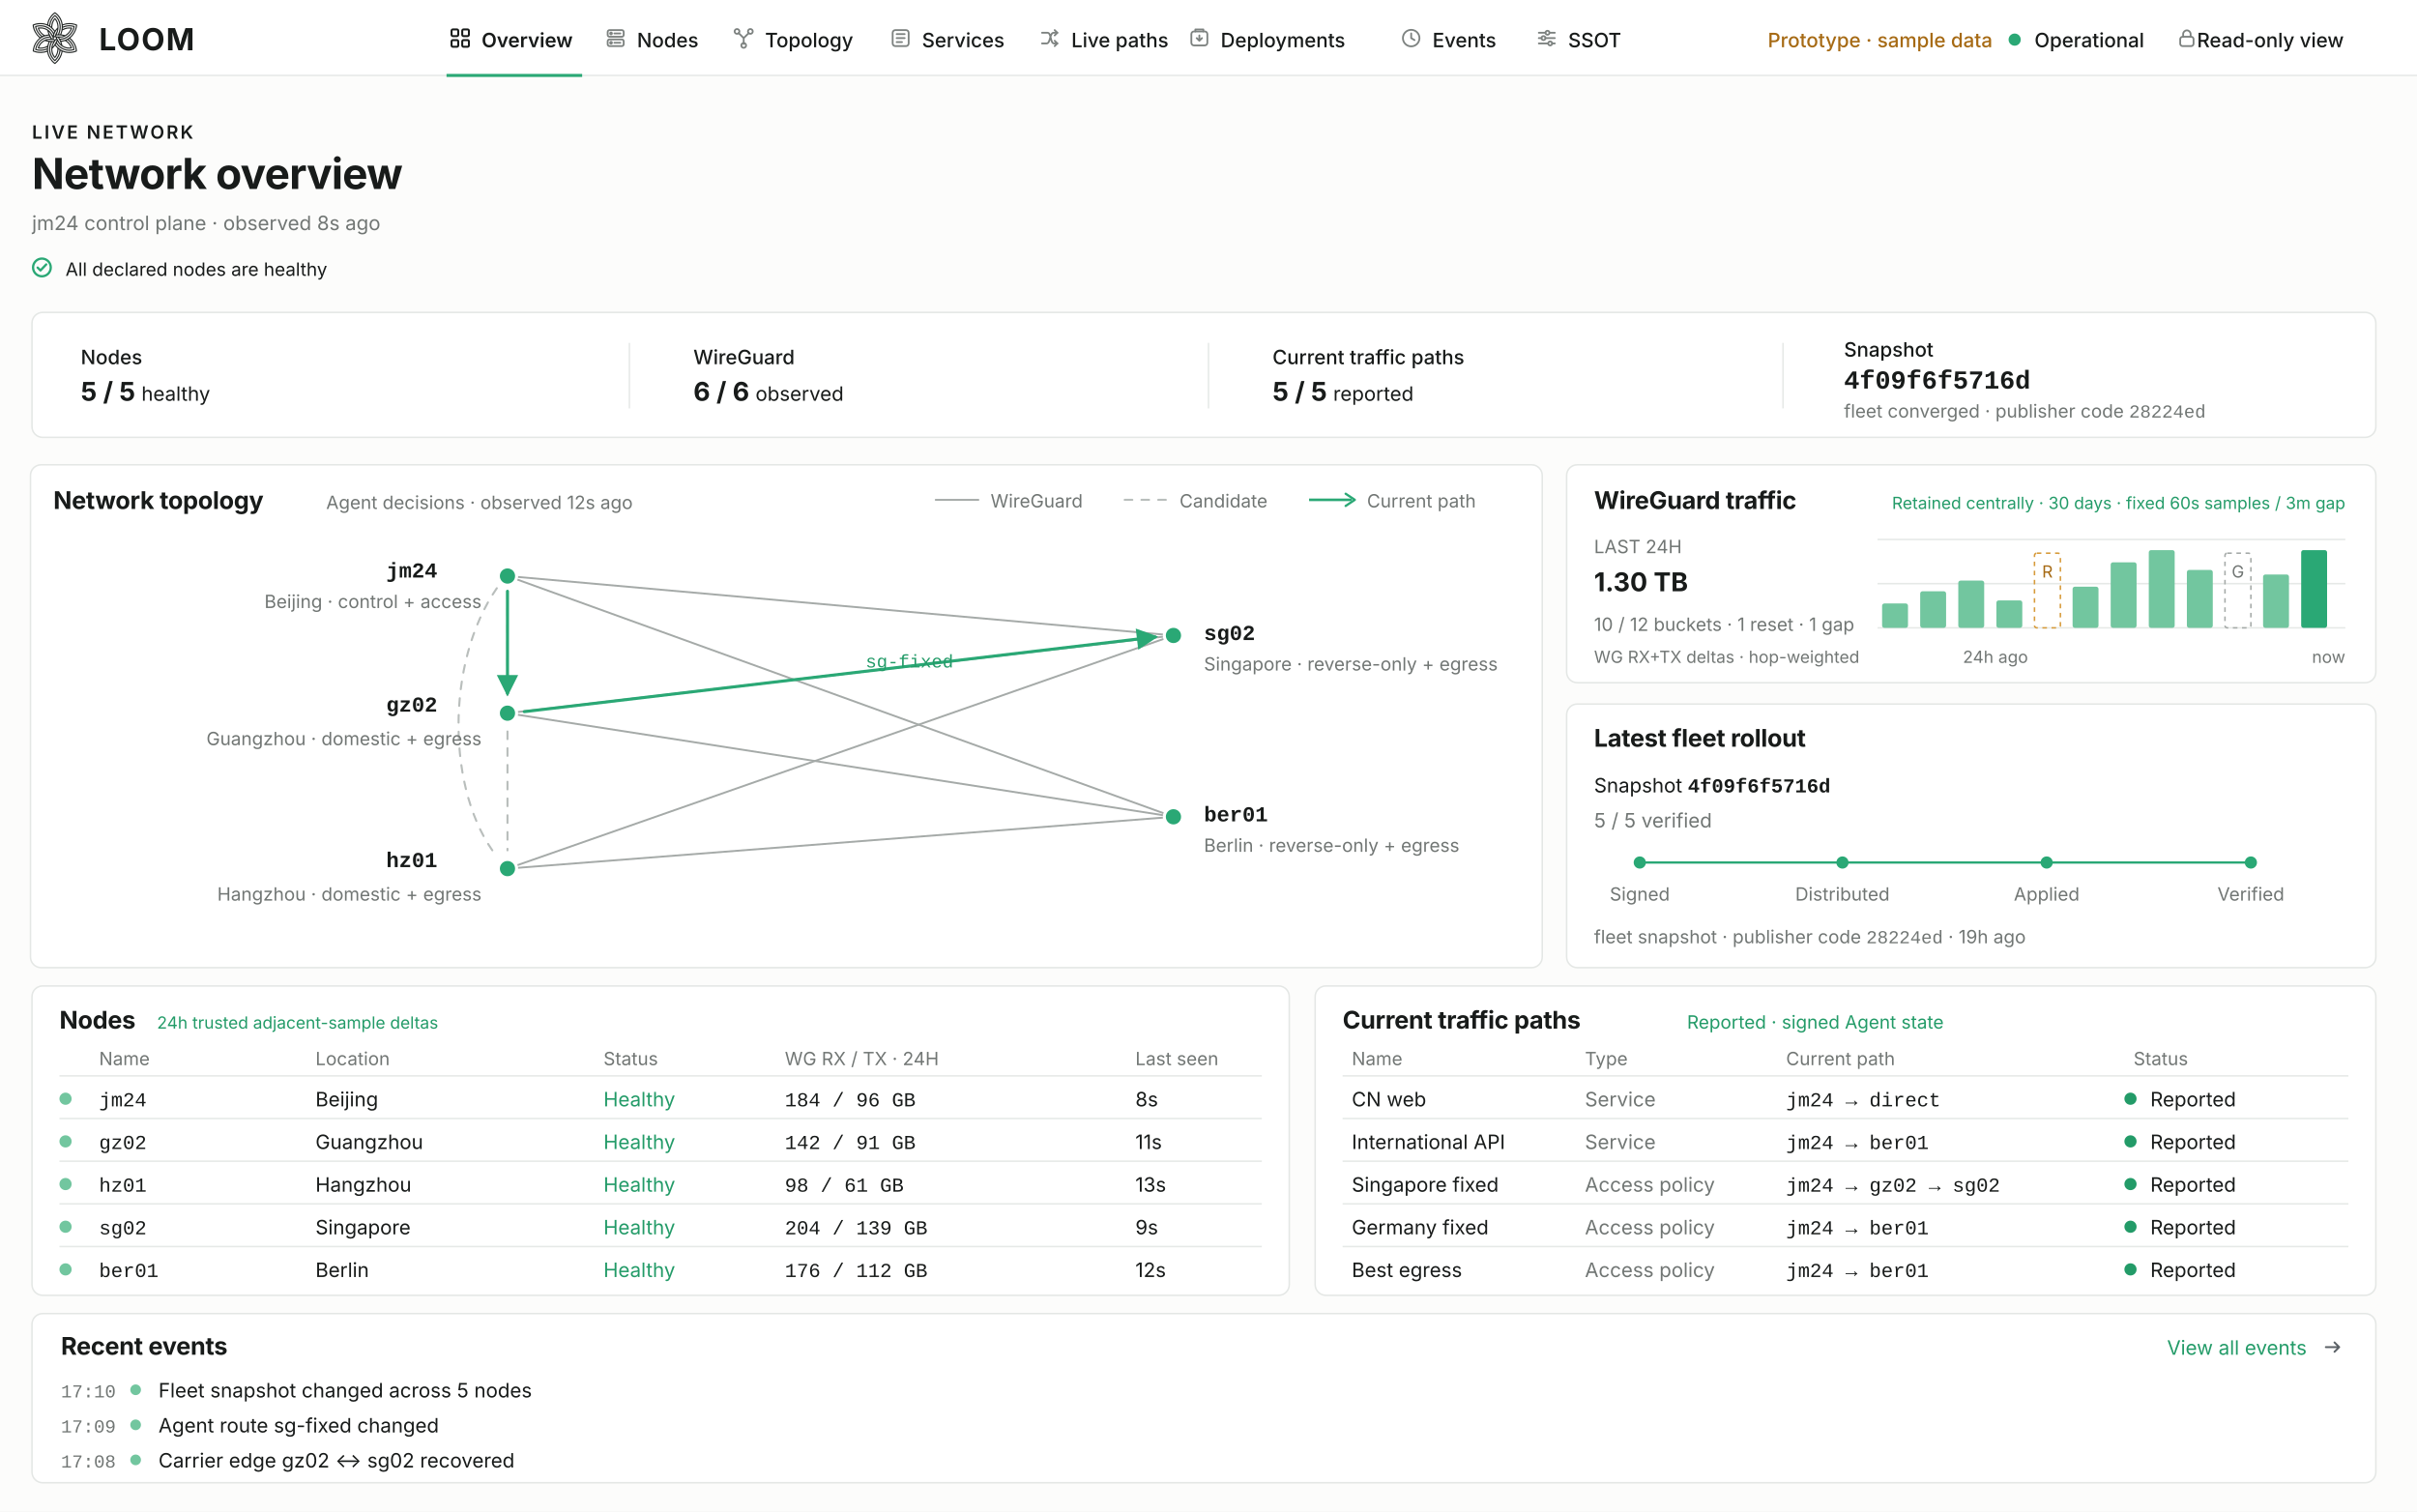
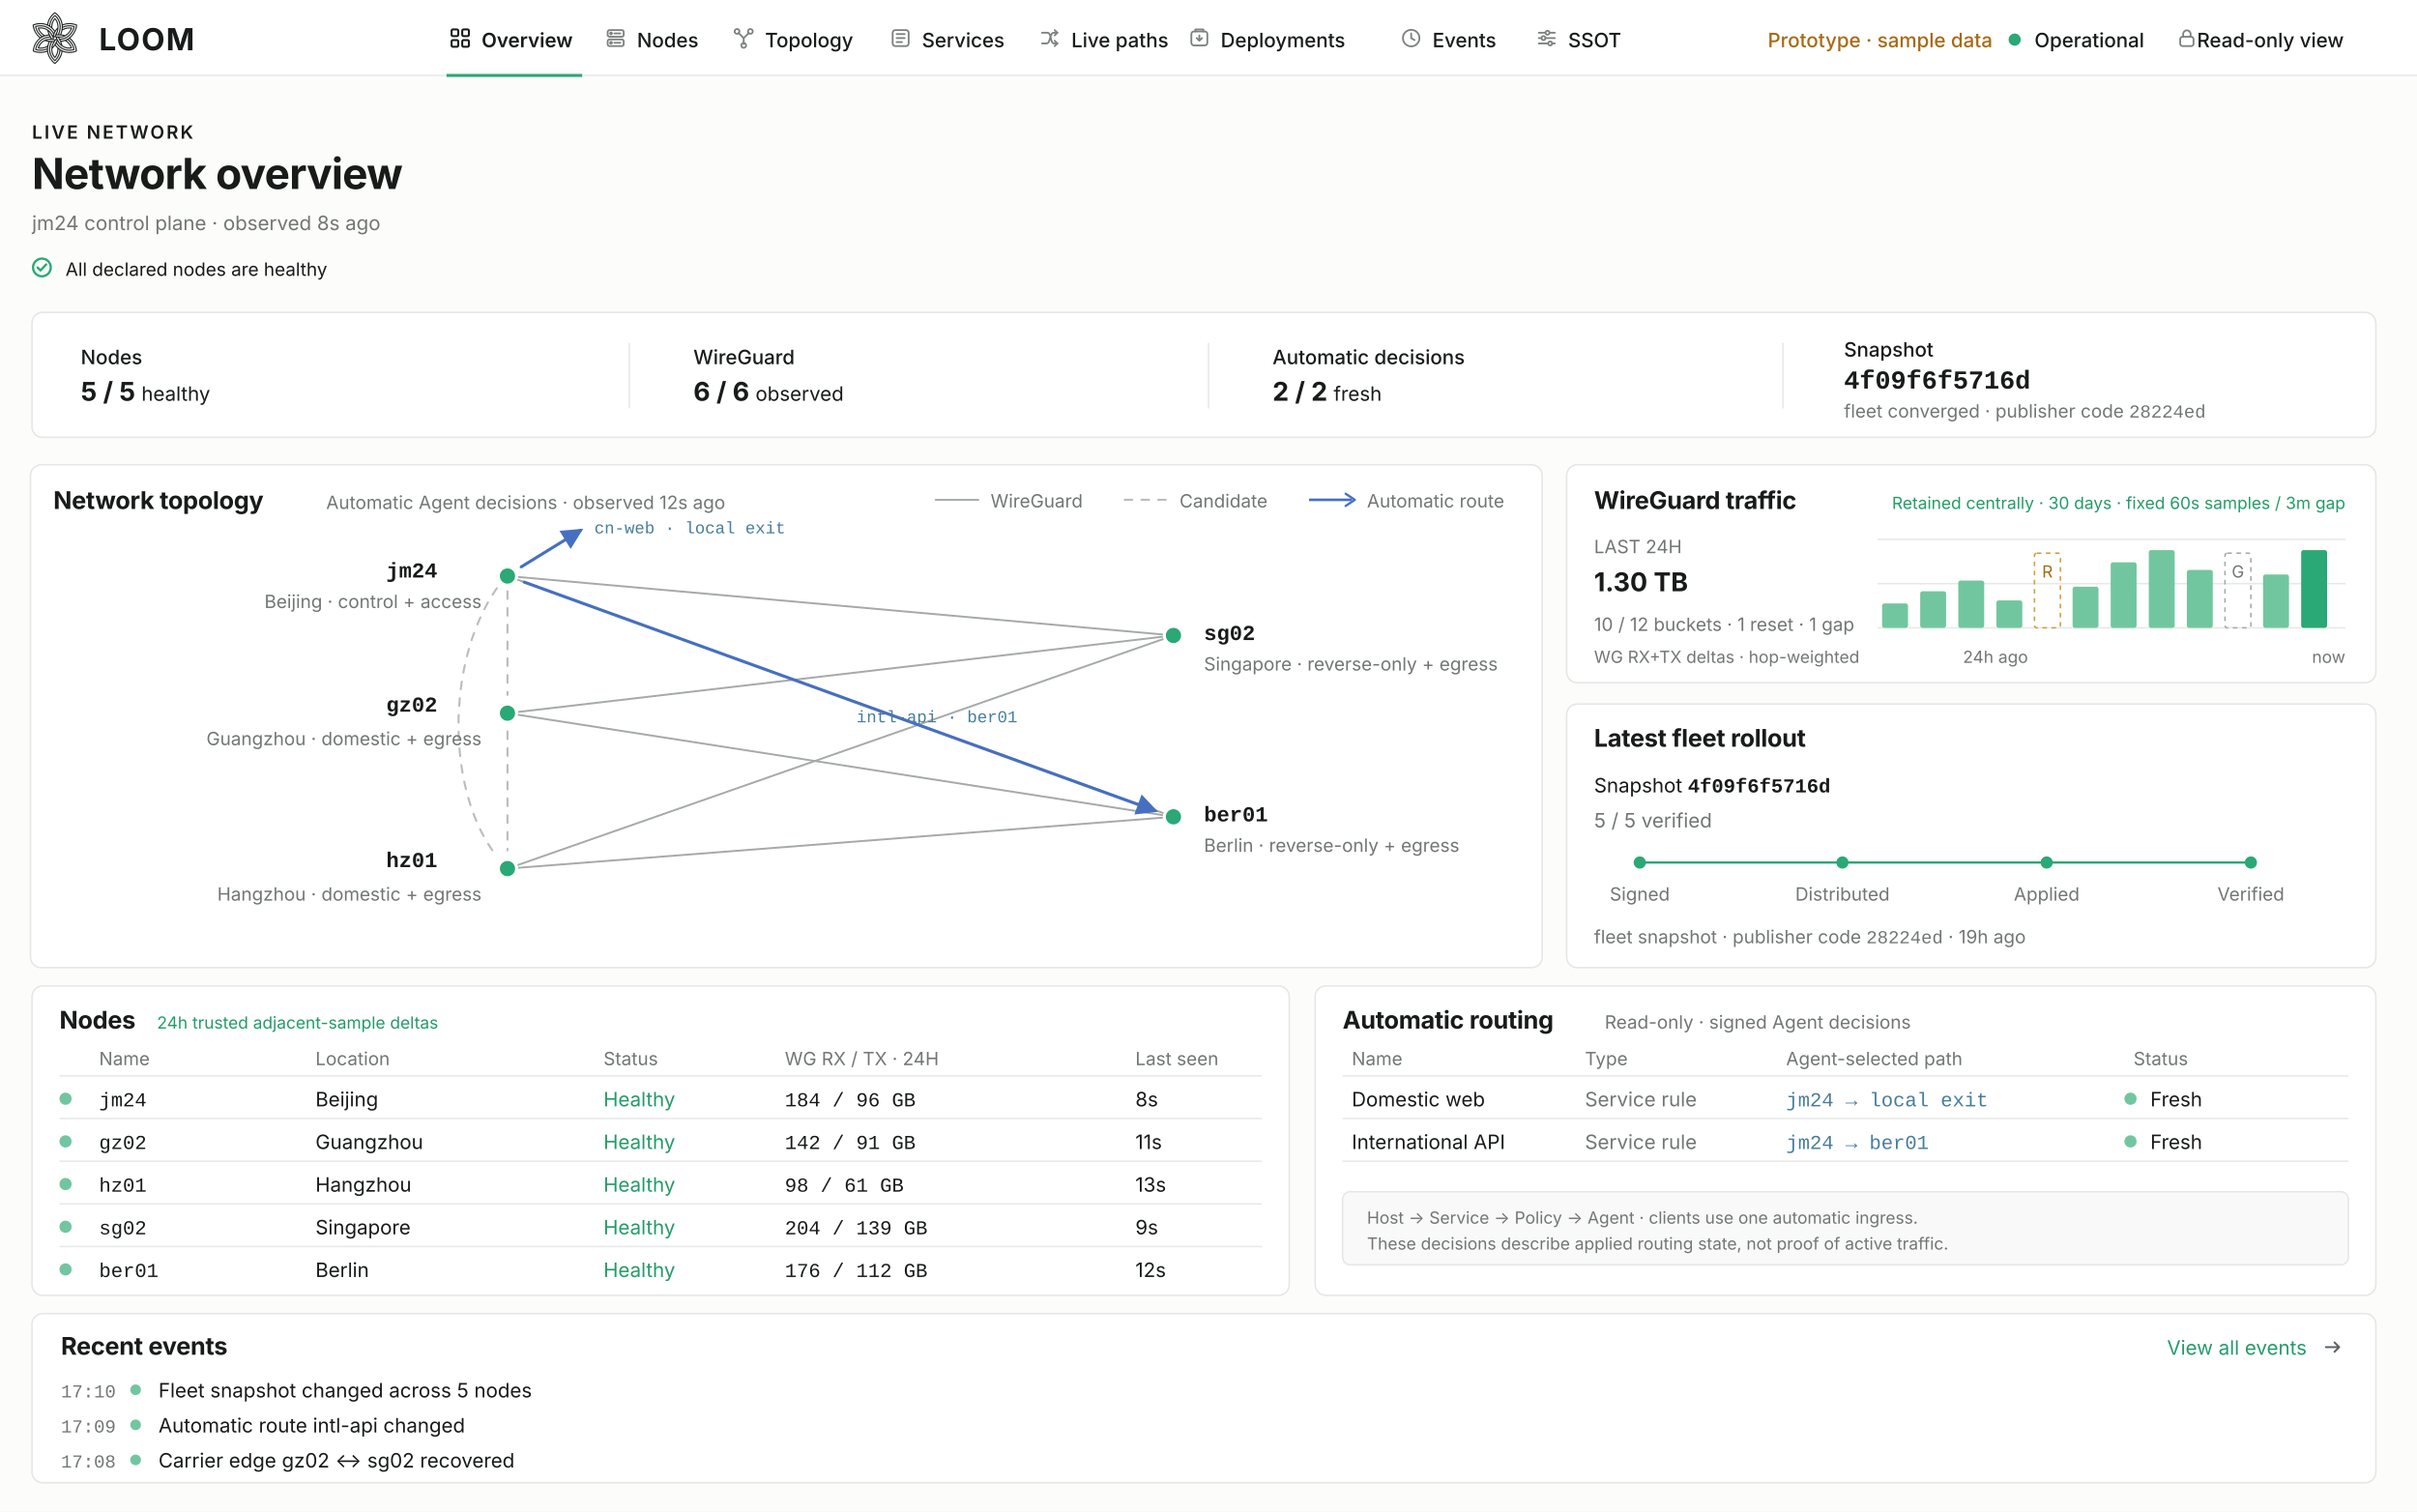
<svg xmlns="http://www.w3.org/2000/svg" width="1586" height="992" viewBox="0 0 1586 992" role="img" aria-labelledby="title description">
  <defs>
    <marker id="arrow-selected" markerWidth="7" markerHeight="7" refX="6" refY="3.5" orient="auto" markerUnits="strokeWidth">
      <path d="M0 0L7 3.5L0 7Z" fill="#2AA875" />
    </marker>
    <symbol id="icon-overview" viewBox="0 0 16 16">
      <rect x="1.5" y="1.5" width="5" height="5" rx="1" />
      <rect x="9.5" y="1.5" width="5" height="5" rx="1" />
      <rect x="1.5" y="9.5" width="5" height="5" rx="1" />
      <rect x="9.5" y="9.5" width="5" height="5" rx="1" />
    </symbol>
    <symbol id="icon-nodes" viewBox="0 0 16 16">
      <rect x="2" y="2" width="12" height="5" rx="1.4" />
      <rect x="2" y="9" width="12" height="5" rx="1.4" />
      <circle cx="4.5" cy="4.5" r=".7" />
      <circle cx="4.5" cy="11.5" r=".7" />
      <path d="M7 4.5h4.5M7 11.5h4.5" />
    </symbol>
    <symbol id="icon-topology" viewBox="0 0 16 16">
      <path d="M4.2 4.2L8 8m3.8-3.8L8 8m0 0v4.4" />
      <circle cx="3" cy="3" r="1.8" />
      <circle cx="13" cy="3" r="1.8" />
      <circle cx="8" cy="13.5" r="1.8" />
    </symbol>
    <symbol id="icon-services" viewBox="0 0 16 16">
      <rect x="2" y="2" width="12" height="12" rx="2" />
      <path d="M5 5h6M5 8h6M5 11h4" />
    </symbol>
    <symbol id="icon-traffic" viewBox="0 0 16 16">
      <path d="M2 4h4.2C9 4 8.2 12 11 12h2.5M2 12h3.5C8.4 12 7.7 4 10.7 4h2.8" />
      <path d="M11.5 2l2 2-2 2m0 4l2 2-2 2" />
    </symbol>
    <symbol id="icon-deployments" viewBox="0 0 16 16">
      <rect x="2" y="3" width="12" height="10.5" rx="2" />
      <path d="M5 3V1.5h6V3M8 6v4m-2-2 2 2 2-2" />
    </symbol>
    <symbol id="icon-events" viewBox="0 0 16 16">
      <circle cx="8" cy="8" r="6.2" />
      <path d="M8 4.5V8l2.5 1.5" />
    </symbol>
    <symbol id="icon-settings" viewBox="0 0 16 16">
      <path d="M2 4h5m3 0h4M2 8h2m3 0h7M2 12h7m3 0h2" />
      <circle cx="8.5" cy="4" r="1.5" />
      <circle cx="5.5" cy="8" r="1.5" />
      <circle cx="10.5" cy="12" r="1.5" />
    </symbol>
    <symbol id="icon-status-ok" viewBox="0 0 16 16">
      <circle cx="8" cy="8" r="6.2" />
      <path d="M5 8.1l2 2 4-4.2" />
    </symbol>
    <symbol id="icon-lock" viewBox="0 0 16 16">
      <rect x="3" y="7" width="10" height="7" rx="1.8" />
      <path d="M5.2 7V5a2.8 2.8 0 0 1 5.6 0v2" />
    </symbol>
    <symbol id="icon-refresh" viewBox="0 0 16 16">
      <path d="M13.6 5.8A6 6 0 1 0 14 9" />
      <path d="M10.8 2.7h3v3" />
    </symbol>
    <symbol id="icon-filter" viewBox="0 0 16 16">
      <path d="M2 3h12L9.5 8v4.2L6.5 14V8Z" />
    </symbol>
    <symbol id="icon-download" viewBox="0 0 16 16">
      <path d="M8 2v8m-3-3 3 3 3-3M2.5 13.5h11" />
    </symbol>
    <symbol id="icon-check" viewBox="0 0 16 16">
      <circle cx="8" cy="8" r="6" />
      <path d="M5 8l2 2 4-4" />
    </symbol>
    <symbol id="icon-save" viewBox="0 0 16 16">
      <path d="M2.5 2.5h9l2 2v9h-11Z" />
      <path d="M5 2.5v4h6v-4M5 13v-4h6v4" />
    </symbol>
    <symbol id="icon-plus" viewBox="0 0 16 16">
      <path d="M8 3v10M3 8h10" />
    </symbol>
    <symbol id="icon-search" viewBox="0 0 16 16">
      <circle cx="7" cy="7" r="4.5" />
      <path d="m10.5 10.5 3 3" />
    </symbol>
    <symbol id="icon-arrow-right" viewBox="0 0 16 16">
      <path d="M2.5 8h10M9 4.5 12.5 8 9 11.5" />
    </symbol>
    <symbol id="icon-edit" viewBox="0 0 16 16">
      <path d="M3 11.8 2.5 14l2.2-.5 8.2-8.2-1.7-1.7Z" />
      <path d="m10.3 4.5 1.7 1.7" />
    </symbol>
    <symbol id="icon-trash" viewBox="0 0 16 16">
      <path d="M3.5 4.5h9M6 4.5V2.7h4v1.8m1.5 0-.6 9h-5.8l-.6-9M6.8 7v4m2.4-4v4" />
    </symbol>
    <symbol id="icon-key" viewBox="0 0 16 16">
      <circle cx="5" cy="8" r="3" />
      <path d="M8 8h6m-2 0v2m-2-2v2" />
    </symbol>
    <symbol id="icon-copy" viewBox="0 0 16 16">
      <rect x="5" y="5" width="8" height="8" rx="1.5" />
      <path d="M3 10.5H2.5V3.5a1 1 0 0 1 1-1h7V3" />
    </symbol>
    <style>

      .ui { font-family: Inter, "Atkinson Hyperlegible Next", ui-sans-serif, system-ui, -apple-system, "Segoe UI", sans-serif; fill: #181B1A; }
      .mono { font-family: "Intel One Mono", "SFMono-Regular", Consolas, "Liberation Mono", monospace; }
      .muted { fill: #717674; }
      .faint { fill: #9BA09E; }
      .green { fill: #239B68; }
      .amber { fill: #A66A14; }
      .red { fill: #B84C4C; }
      .blue { fill: #477D9C; }
      .heading { font-size: 28px; font-weight: 700; letter-spacing: -0.45px; }
      .eyebrow { font-size: 12px; font-weight: 600; letter-spacing: 1.35px; }
      .section { font-size: 16px; font-weight: 650; letter-spacing: -0.15px; }
      .subsection { font-size: 13px; font-weight: 650; }
      .label { font-size: 13px; font-weight: 500; }
      .body { font-size: 13px; font-weight: 400; }
      .small { font-size: 12px; font-weight: 400; }
      .tiny { font-size: 11px; font-weight: 400; }
      .metric { font-size: 17px; font-weight: 650; }
      .wordmark { font-size: 20px; font-weight: 700; letter-spacing: 0.8px; }
      .nav { font-size: 13px; font-weight: 450; }
      .nav-icon { fill: none; stroke: #7D8280; stroke-width: 1.35; stroke-linecap: round; stroke-linejoin: round; }
      .nav-icon-active { fill: none; stroke: #181B1A; stroke-width: 1.5; stroke-linecap: round; stroke-linejoin: round; }
      .status-icon { fill: none; stroke: #2AA875; stroke-width: 1.6; stroke-linecap: round; stroke-linejoin: round; }
      .action-icon { fill: none; stroke: #5B6166; stroke-width: 1.45; stroke-linecap: round; stroke-linejoin: round; }
      .panel { fill: #FFFFFF; stroke: #E4E7E5; stroke-width: 1; }
      .panel-soft { fill: #F8F9F8; stroke: #E4E7E5; stroke-width: 1; }
      .rule { stroke: #E6E9E7; stroke-width: 1; }
      .rule-dark { stroke: #CBD0CD; stroke-width: 1; }
      .status-dot { fill: #2AA875; }
      .quiet-dot { fill: #72C69F; }
      .warn-dot { fill: #D79B3B; }
      .bad-dot { fill: #C65A5A; }
      .neutral-dot { fill: #A5AAA8; }
      .wg { fill: none; stroke: #A5AAA8; stroke-width: 1.25; stroke-linecap: round; }
      .candidate { fill: none; stroke: #B9BEBC; stroke-width: 1.35; stroke-dasharray: 5 6; stroke-linecap: round; }
      .selected { fill: none; stroke: #2AA875; stroke-width: 2; stroke-linecap: round; stroke-linejoin: round; marker-end: url(#arrow-selected); }
      .chip { fill: #F4F6F5; stroke: #DEE2DF; stroke-width: 1; }
      .chip-green { fill: #EEF8F3; stroke: #B9DEC9; stroke-width: 1; }
      .chip-amber { fill: #FFF8EB; stroke: #E7D3AB; stroke-width: 1; }
      .button { fill: #181B1A; }
      .button-green { fill: #239B68; }
      .button-disabled { fill: #EFF1F0; stroke: #DDE1DF; stroke-width: 1; }
      .code-bg { fill: #F7F8F7; stroke: #E4E7E5; stroke-width: 1; }
      .timeline { fill: none; stroke: #CBD0CD; stroke-width: 1.3; }
      .timeline-ok { fill: none; stroke: #2AA875; stroke-width: 1.7; }
      .stage-line { stroke: #2AA875; stroke-width: 1.5; }
      .route-dot { fill: #239B68; }
      .node-name { font-size: 14px; font-weight: 650; }

    </style>
  </defs>
  <rect width="1586" height="992" fill="#FCFCFB" />
  <rect x="0" y="0" width="1586" height="50" fill="#FFFFFF" />
  <line class="rule" x1="0" y1="49.5" x2="1586" y2="49.5" />
  <svg x="18" y="7" width="36" height="36" viewBox="127 112 1000 1000" preserveAspectRatio="xMidYMid meet" aria-label="Loom">
    <g transform="translate(0,1254) scale(1,-1)">
      <path d="M616 1108 c-67 -49 -118 -133 -129 -209 0 -6 0 -6 -14 -1 -75 27 -166 24 -239 -6 -13 -5 -14 -7 -11 -29 12 -80 53 -155 115 -211 l9 -8 -6 -5 c-61 -53 -100 -121 -114 -200 -5 -31 -5 -38 4 -42 57 -26 138 -34 203 -20 13 2 22 5 39 10 14 5 14 5 15 -2 9 -70 60 -155 121 -204 17 -15 18 -15 34 -2 47 37 87 93 107 151 7 20 16 52 16 60 0 4 1 4 12 0 72 -28 158 -27 236 3 17 6 17 7 15 27 -8 79 -49 159 -111 215 l-9 9 10 9 c61 53 105 139 114 219 2 15 1 16 -28 26 -75 25 -156 25 -227 -2 -4 -1 -8 -2 -8 -2 -1 0 -2 7 -3 15 -15 81 -60 152 -126 198 -12 9 -14 9 -25 1z M639 1084 c105 -82 142 -225 92 -356 -7 -18 -7 -17 -16 -17 -4 0 -8 1 -8 1 -1 1 1 7 4 15 32 78 30 170 -5 243 -16 35 -40 66 -68 88 -9 8 -11 8 -20 0 -47 -39 -82 -103 -93 -169 -1 -7 -2 -12 -2 -13 -1 0 -17 8 -17 9 -1 1 4 27 7 40 13 44 37 89 68 124 15 16 44 43 47 43 0 0 5 -3 11 -8z M638 1031 c77 -72 98 -200 50 -307 -3 -8 -5 -11 -7 -12 -2 -1 -17 -1 -18 0 -1 0 2 6 5 12 44 94 31 213 -31 278 -10 11 -12 10 -29 -12 -26 -36 -44 -83 -47 -128 0 -6 -1 -11 -1 -11 -1 0 -6 4 -16 11 -4 3 2 39 12 67 13 41 41 84 68 108 4 4 3 4 14 -6z M635 973 c24 -33 37 -74 40 -124 l0 -15 -10 -10 c-11 -11 -23 -25 -32 -38 -6 -8 -5 -9 -13 3 -9 13 -19 24 -30 36 l-10 10 0 13 c3 48 18 94 42 128 6 7 6 7 13 -3z M413 893 c79 -13 148 -56 193 -118 12 -17 11 -15 6 -26 -3 -6 -5 -10 -5 -10 0 0 -4 6 -9 13 -66 103 -190 147 -314 114 -20 -6 -21 -6 -14 -34 15 -60 54 -120 102 -158 9 -8 9 -7 0 -12 -9 -6 -8 -6 -18 2 -57 48 -97 120 -110 196 -2 14 -3 13 7 16 22 9 53 16 85 19 13 2 61 0 77 -2z M923 895 c30 -3 83 -16 89 -22 2 -2 -7 -43 -14 -64 -34 -100 -109 -176 -200 -203 -23 -7 -59 -13 -61 -11 -2 2 -8 16 -8 16 0 1 7 2 16 2 74 9 136 45 185 108 27 35 49 81 57 120 4 17 3 19 -13 24 -62 19 -135 15 -193 -9 -9 -4 -9 -5 -9 7 l0 10 9 3 c25 10 56 17 83 19 9 1 50 1 59 0z M400 854 c70 -9 134 -47 176 -104 7 -11 21 -34 21 -36 0 -2 -6 -24 -7 -25 0 -1 -4 5 -8 13 -38 76 -106 124 -190 134 -14 2 -49 1 -62 -1 -16 -3 -18 -5 -12 -21 14 -42 48 -88 87 -117 7 -5 13 -10 13 -10 0 -1 -17 -9 -18 -9 -5 0 -42 35 -56 52 -24 29 -46 72 -54 105 -3 11 -3 10 11 14 30 8 67 10 99 5z M926 854 c13 -1 39 -7 40 -9 2 -2 -8 -34 -17 -55 -43 -93 -125 -152 -220 -158 l-11 0 -6 9 c-3 5 -5 9 -5 9 0 1 8 1 18 1 56 0 107 23 153 69 29 29 59 79 63 104 1 10 -11 13 -53 12 -42 0 -71 -6 -107 -24 -12 -6 -11 -6 -10 5 1 4 1 9 1 10 0 3 1 3 13 8 45 19 93 26 141 19z M391 816 c30 -3 68 -16 91 -32 l6 -3 4 -15 c4 -16 10 -34 16 -47 4 -11 4 -11 -3 -11 -12 -2 -37 -6 -48 -9 -16 -4 -14 -4 -26 4 -38 25 -67 57 -86 96 -7 15 -7 16 0 17 10 1 36 1 46 0z M914 816 c3 -2 2 -5 -4 -18 -19 -39 -53 -75 -89 -97 l-8 -5 -11 3 c-15 4 -33 8 -45 9 -6 1 -11 2 -11 2 -1 0 1 7 4 14 6 17 12 36 15 48 l1 9 9 5 c27 15 55 25 85 30 10 1 51 1 54 0z M669 789 c-4 -19 -7 -27 -14 -39 -10 -18 -20 -39 -29 -64 -1 -4 -2 -5 -10 -9 -9 -5 -9 -5 -5 11 10 40 28 75 51 103 10 12 10 12 7 -2z M529 746 c14 -16 17 -20 25 -37 8 -17 22 -42 30 -54 5 -9 6 -24 1 -26 -7 -2 -13 5 -35 46 -15 28 -35 75 -35 83 0 2 7 -4 14 -12z M721 691 c25 -1 43 -3 61 -8 4 0 2 -2 -8 -5 -19 -6 -28 -7 -48 -6 -12 1 -29 1 -46 1 -36 -1 -37 -1 -33 11 2 7 1 6 24 7 12 0 23 1 26 1 2 0 13 0 24 -1z M525 681 c5 -10 5 -10 -7 -10 -120 -9 -223 -101 -248 -221 -4 -22 -4 -23 11 -28 61 -19 132 -16 192 7 5 2 9 3 10 3 0 0 0 -5 0 -10 l1 -9 -9 -4 c-62 -24 -145 -25 -216 -1 -17 5 -16 4 -14 15 15 104 74 190 160 235 34 17 63 25 108 30 8 1 7 2 12 -7z M638 655 l9 -4 0 -10 c1 -13 2 -12 -10 -19 l-9 -6 -10 6 -9 6 -1 11 0 11 9 5 c12 6 11 6 21 0z M683 651 c0 -1 6 -10 12 -21 18 -30 29 -54 39 -82 6 -19 6 -19 -4 -9 -16 16 -22 25 -30 42 -7 14 -25 48 -30 54 -2 3 -3 15 -1 16 1 2 13 1 14 0z M546 642 c3 -5 5 -9 5 -9 0 -1 -7 -1 -16 -1 -94 0 -185 -66 -216 -155 -7 -22 -6 -23 23 -27 44 -5 89 3 131 21 7 3 13 6 13 6 0 -1 -1 -5 -1 -11 l-1 -11 -11 -5 c-53 -22 -115 -26 -174 -12 -11 3 -10 3 -9 10 8 39 30 82 58 115 44 53 119 88 184 88 l9 0 5 -9z M902 622 c45 -39 79 -92 96 -151 5 -19 10 -43 10 -51 l1 -7 -14 -5 c-89 -30 -180 -22 -253 22 -40 25 -68 49 -93 83 l-7 10 4 7 c7 13 6 12 12 3 73 -104 198 -148 317 -110 12 4 13 4 8 27 -9 42 -31 88 -59 123 -8 10 -33 35 -42 41 -6 5 -6 5 2 11 9 6 8 6 18 -3z M542 610 c10 -1 27 -1 38 -1 l20 0 8 -5 c4 -2 8 -4 8 -5 0 0 -1 -2 -2 -4 l-1 -4 -43 0 c-45 1 -55 2 -81 7 -8 1 -14 3 -15 3 0 1 15 6 27 8 15 3 15 3 20 2 2 0 11 0 21 -1z M661 609 c5 -9 -53 -107 -73 -125 -3 -3 -3 0 1 14 4 17 8 26 14 37 12 18 31 52 34 60 1 2 4 5 11 10 11 7 11 7 13 4z M863 604 c48 -36 83 -90 98 -148 2 -7 3 -14 3 -14 -1 -1 -5 -3 -11 -4 -90 -23 -180 3 -247 69 -17 18 -42 51 -42 56 0 2 9 20 10 20 0 0 3 -4 5 -8 36 -66 102 -112 177 -124 12 -2 51 -2 64 0 19 4 21 5 17 17 -15 50 -55 103 -97 128 -1 1 -2 2 -2 2 0 1 17 10 19 10 0 0 3 -2 6 -4z M458 585 c12 -4 37 -9 48 -11 8 0 7 0 3 -10 -5 -13 -13 -36 -16 -49 -3 -13 -2 -12 -19 -21 -38 -19 -72 -26 -112 -25 -22 1 -23 1 -23 5 3 13 23 45 41 67 16 18 58 49 64 48 1 -1 7 -2 14 -4z M824 583 c35 -22 63 -53 81 -89 6 -12 11 -22 10 -23 -4 -3 -47 -2 -68 2 -26 5 -69 24 -82 35 0 1 -2 8 -4 17 -2 9 -6 23 -10 32 -6 19 -6 18 1 19 14 1 57 11 59 13 1 1 4 0 13 -6z M553 570 c1 -1 1 -2 -2 -7 -11 -21 -21 -55 -26 -82 -15 -86 17 -180 82 -245 20 -20 19 -20 40 0 44 45 71 101 82 165 1 6 2 11 2 11 0 1 4 -1 9 -4 l8 -4 0 -5 c-11 -74 -51 -146 -110 -198 -12 -10 -10 -10 -21 -1 -77 65 -122 167 -113 259 3 34 14 74 26 103 l4 9 9 0 c5 0 9 0 10 -1z M597 570 c0 -1 -4 -9 -8 -18 -43 -88 -35 -184 20 -258 15 -20 17 -21 27 -10 30 33 52 90 57 145 0 11 0 11 10 3 10 -7 9 -6 7 -19 -7 -62 -34 -117 -76 -161 l-7 -7 -8 8 c-51 50 -82 131 -77 200 3 35 12 70 28 103 l7 14 10 0 c5 0 10 0 10 0z M639 493 c5 -6 14 -17 22 -24 l13 -14 0 -8 c0 -44 -14 -93 -38 -130 -9 -14 -9 -14 -13 -8 -26 35 -42 84 -42 127 l0 11 12 12 c11 12 22 25 31 38 3 4 6 7 6 7 0 0 4 -5 9 -11z" fill="#252927" fill-rule="evenodd" clip-rule="evenodd" />
    </g>
  </svg>
  <text class="ui wordmark" x="65" y="33">LOOM</text>
  <g class="ui nav">
    <use href="#icon-overview" x="295" y="18" width="14" height="14" class="nav-icon-active" />
    <text x="316" y="31" font-weight="600">Overview</text>
    <use href="#icon-nodes" x="397" y="18" width="14" height="14" class="nav-icon" />
    <text x="418" y="31">Nodes</text>
    <use href="#icon-topology" x="481" y="18" width="14" height="14" class="nav-icon" />
    <text x="502" y="31">Topology</text>
    <use href="#icon-services" x="584" y="18" width="14" height="14" class="nav-icon" />
    <text x="605" y="31">Services</text>
    <use href="#icon-traffic" x="682" y="18" width="14" height="14" class="nav-icon" />
    <text x="703" y="31">Live paths</text>
    <use href="#icon-deployments" x="780" y="18" width="14" height="14" class="nav-icon" />
    <text x="801" y="31">Deployments</text>
    <use href="#icon-events" x="919" y="18" width="14" height="14" class="nav-icon" />
    <text x="940" y="31">Events</text>
    <use href="#icon-settings" x="1008" y="18" width="14" height="14" class="nav-icon" />
    <text x="1029" y="31">SSOT</text>
  </g>
  <line x1="293" y1="49.5" x2="382" y2="49.5" stroke="#2AA875" stroke-width="2" />
  <g class="ui nav">
    <text class="amber" x="1160" y="31">Prototype · sample data</text>
    <circle class="status-dot" cx="1322" cy="26" r="4" />
    <text x="1335" y="31">Operational</text>
    <use href="#icon-lock" x="1428" y="18" width="14" height="14" class="nav-icon" />
    <text x="1538" y="31" text-anchor="end">Read-only view</text>
  </g>
  <g class="ui">
    <text class="eyebrow" x="21" y="91">LIVE NETWORK</text>
    <text class="heading" x="21" y="124">Network overview</text>
    <text class="body muted" x="21" y="151">jm24 control plane · observed 8s ago</text>
    <use href="#icon-status-ok" x="20" y="168" width="15" height="15" class="status-icon" />
    <text class="small" x="43" y="181">All declared nodes are healthy</text>
  </g>
  <rect class="panel" x="21" y="205" width="1538" height="82" rx="7" />
  <g class="ui">
    <text class="label" x="53" y="239">Nodes</text>
    <text class="metric" x="53" y="263">5 / 5 <tspan class="body" font-weight="400">healthy</tspan>
    </text>
    <text class="label" x="455" y="239">WireGuard</text>
    <text class="metric" x="455" y="263">6 / 6 <tspan class="body" font-weight="400">observed</tspan>
    </text>
-     <text class="label" x="835" y="239">Current traffic paths</text>
-     <text class="metric" x="835" y="263">5 / 5 <tspan class="body" font-weight="400">reported</tspan>
+     <text class="label" x="835" y="239">Automatic decisions</text>
+     <text class="metric" x="835" y="263">2 / 2 <tspan class="body" font-weight="400">fresh</tspan>
    </text>
    <text class="label" x="1210" y="234">Snapshot</text>
    <text class="metric mono" x="1210" y="255">4f09f6f5716d</text>
    <text class="small muted" x="1210" y="274">fleet converged · publisher code <tspan class="mono">28224ed</tspan>
    </text>
  </g>
  <line class="rule" x1="413" y1="225" x2="413" y2="268" />
  <line class="rule" x1="793" y1="225" x2="793" y2="268" />
  <line class="rule" x1="1170" y1="225" x2="1170" y2="268" />
  <rect class="panel" x="20" y="305" width="992" height="330" rx="7" />
  <g class="ui">
    <text class="section" x="35" y="334">Network topology</text>
-     <text class="small muted" x="214" y="334">Agent decisions · observed 12s ago</text>
+     <text class="small muted" x="214" y="334">Automatic Agent decisions · observed 12s ago</text>
    <line class="wg" x1="614" y1="328" x2="642" y2="328" />
    <text class="small muted" x="650" y="333">WireGuard</text>
    <line class="candidate" x1="738" y1="328" x2="766" y2="328" />
    <text class="small muted" x="774" y="333">Candidate</text>
-     <line x1="859" y1="328" x2="887" y2="328" stroke="#2AA875" stroke-width="1.7" />
-     <path d="M883 324L889 328L883 332" fill="none" stroke="#2AA875" stroke-width="1.5" stroke-linecap="round" stroke-linejoin="round" />
-     <text class="small muted" x="897" y="333">Current path</text>
+     <line x1="859" y1="328" x2="887" y2="328" stroke="#466FC2" stroke-width="1.7" />
+     <path d="M883 324L889 328L883 332" fill="none" stroke="#466FC2" stroke-width="1.5" stroke-linecap="round" stroke-linejoin="round" />
+     <text class="small muted" x="897" y="333">Automatic route</text>
  </g>
  <g aria-label="Six persistent WireGuard links">
    <line class="wg" x1="333" y1="378" x2="770" y2="417" />
    <line class="wg" x1="333" y1="378" x2="770" y2="536" />
    <line class="wg" x1="333" y1="468" x2="770" y2="417" />
    <line class="wg" x1="333" y1="468" x2="770" y2="536" />
    <line class="wg" x1="333" y1="570" x2="770" y2="417" />
    <line class="wg" x1="333" y1="570" x2="770" y2="536" />
  </g>
  <g aria-label="Domestic candidate paths">
    <line class="candidate" x1="333" y1="388" x2="333" y2="456" />
    <line class="candidate" x1="333" y1="480" x2="333" y2="558" />
    <path class="candidate" d="M326 386C292 435 293 520 326 562" />
  </g>
-   <path class="selected" d="M333 388L333 455" />
-   <path class="selected" d="M344 467L758 418" />
-   <text class="ui small green mono" x="568" y="438">sg-fixed</text>
+   <defs>
+     <marker id="arrow-overview-automatic" markerWidth="7" markerHeight="7" refX="6" refY="3.5" orient="auto" markerUnits="strokeWidth">
+       <path d="M0 0L7 3.5L0 7Z" fill="#466FC2" />
+     </marker>
+   </defs>
+   <path class="selected" style="stroke:#466FC2;marker-end:url(#arrow-overview-automatic)" d="M342 372L381 348" />
+   <path class="selected" style="stroke:#466FC2;marker-end:url(#arrow-overview-automatic)" d="M344 382L758 532" />
+   <text class="ui tiny blue mono" x="390" y="350">cn-web · local exit</text>
+   <text class="ui tiny blue mono" x="562" y="474">intl-api · ber01</text>
  <g class="ui">
    <circle cx="333" cy="378" r="7" fill="#FFFFFF" />
    <circle class="status-dot" cx="333" cy="378" r="5" />
    <text class="node-name mono" x="287" y="379" text-anchor="end">jm24</text>
    <text class="small muted" x="316" y="399" text-anchor="end">Beijing · control + access</text>
    <circle cx="333" cy="468" r="7" fill="#FFFFFF" />
    <circle class="status-dot" cx="333" cy="468" r="5" />
    <text class="node-name mono" x="287" y="467" text-anchor="end">gz02</text>
    <text class="small muted" x="316" y="489" text-anchor="end">Guangzhou · domestic + egress</text>
    <circle cx="333" cy="570" r="7" fill="#FFFFFF" />
    <circle class="status-dot" cx="333" cy="570" r="5" />
    <text class="node-name mono" x="287" y="569" text-anchor="end">hz01</text>
    <text class="small muted" x="316" y="591" text-anchor="end">Hangzhou · domestic + egress</text>
    <circle cx="770" cy="417" r="7" fill="#FFFFFF" />
    <circle class="status-dot" cx="770" cy="417" r="5" />
    <text class="node-name mono" x="790" y="420">sg02</text>
    <text class="small muted" x="790" y="440">Singapore · reverse-only + egress</text>
    <circle cx="770" cy="536" r="7" fill="#FFFFFF" />
    <circle class="status-dot" cx="770" cy="536" r="5" />
    <text class="node-name mono" x="790" y="539">ber01</text>
    <text class="small muted" x="790" y="559">Berlin · reverse-only + egress</text>
  </g>
  <rect class="panel" x="1028" y="305" width="531" height="143" rx="7" />
  <g class="ui">
    <text class="section" x="1046" y="334">WireGuard traffic</text>
    <text class="tiny green" x="1539" y="334" text-anchor="end">Retained centrally · 30 days · fixed 60s samples / 3m gap</text>
    <text class="small muted" x="1046" y="363">LAST 24H</text>
    <text class="metric" x="1046" y="388">1.30 TB</text>
    <text class="small muted" x="1046" y="414">10 / 12 buckets · 1 reset · 1 gap</text>
    <text class="tiny muted" x="1046" y="435">WG RX+TX deltas · hop-weighted</text>
    <line class="rule" x1="1232" y1="354" x2="1539" y2="354" />
    <line class="rule" x1="1232" y1="383" x2="1539" y2="383" />
    <line class="rule" x1="1232" y1="412" x2="1539" y2="412" />
    <g fill="#72C69F" aria-label="Ten accepted two-hour traffic buckets and two explicit missing buckets">
      <rect x="1235" y="396" width="17" height="16" rx="1.5" />
      <rect x="1260" y="388" width="17" height="24" rx="1.5" />
      <rect x="1285" y="381" width="17" height="31" rx="1.5" />
      <rect x="1310" y="394" width="17" height="18" rx="1.5" />
      <rect x="1360" y="385" width="17" height="27" rx="1.5" />
      <rect x="1385" y="369" width="17" height="43" rx="1.5" />
      <rect x="1410" y="361" width="17" height="51" rx="1.5" />
      <rect x="1435" y="374" width="17" height="38" rx="1.5" />
      <rect x="1485" y="377" width="17" height="35" rx="1.5" />
      <rect x="1510" y="361" width="17" height="51" rx="1.5" fill="#2AA875" />
    </g>
    <rect x="1335" y="363" width="17" height="49" rx="1.5" fill="none" stroke="#D79B3B" stroke-dasharray="3 3" />
    <rect x="1460" y="363" width="17" height="49" rx="1.5" fill="none" stroke="#A5AAA8" stroke-dasharray="3 3" />
    <text class="tiny amber" x="1343.5" y="379" text-anchor="middle">R</text>
    <text class="tiny muted" x="1468.5" y="379" text-anchor="middle">G</text>
    <text class="tiny muted" x="1288" y="435">24h ago</text>
    <text class="tiny muted" x="1539" y="435" text-anchor="end">now</text>
  </g>
  <rect class="panel" x="1028" y="462" width="531" height="173" rx="7" />
  <g class="ui">
    <text class="section" x="1046" y="490">Latest fleet rollout</text>
    <text class="body" x="1046" y="520">Snapshot <tspan class="mono" font-weight="600">4f09f6f5716d</tspan>
    </text>
    <text class="body muted" x="1046" y="543">5 / 5 verified</text>
    <line class="stage-line" x1="1076" y1="566" x2="1477" y2="566" />
    <circle class="status-dot" cx="1076" cy="566" r="4" />
    <circle class="status-dot" cx="1209" cy="566" r="4" />
    <circle class="status-dot" cx="1343" cy="566" r="4" />
    <circle class="status-dot" cx="1477" cy="566" r="4" />
    <text class="small muted" x="1076" y="591" text-anchor="middle">Signed</text>
    <text class="small muted" x="1209" y="591" text-anchor="middle">Distributed</text>
    <text class="small muted" x="1343" y="591" text-anchor="middle">Applied</text>
    <text class="small muted" x="1477" y="591" text-anchor="middle">Verified</text>
    <text class="small muted" x="1046" y="619">fleet snapshot · publisher code <tspan class="mono">28224ed</tspan> · 19h ago</text>
  </g>
  <rect class="panel" x="21" y="647" width="825" height="203" rx="7" />
  <g class="ui">
    <text class="section" x="39" y="675">Nodes</text>
    <text class="tiny green" x="103" y="675">24h trusted adjacent-sample deltas</text>
    <text class="small muted" x="65" y="699">Name</text>
    <text class="small muted" x="207" y="699">Location</text>
    <text class="small muted" x="396" y="699">Status</text>
    <text class="small muted" x="515" y="699">WG RX / TX · 24H</text>
    <text class="small muted" x="745" y="699">Last seen</text>
  </g>
  <line class="rule" x1="39" y1="706" x2="828" y2="706" />
  <line class="rule" x1="39" y1="734" x2="828" y2="734" />
  <line class="rule" x1="39" y1="762" x2="828" y2="762" />
  <line class="rule" x1="39" y1="790" x2="828" y2="790" />
  <line class="rule" x1="39" y1="818" x2="828" y2="818" />
  <g class="ui body">
    <circle class="quiet-dot" cx="43" cy="721" r="4" />
    <text class="mono" x="65" y="726">jm24</text>
    <text x="207" y="726">Beijing</text>
    <text class="green" x="396" y="726">Healthy</text>
    <text class="mono" x="515" y="726">184 / 96 GB</text>
    <text x="745" y="726">8s</text>
    <circle class="quiet-dot" cx="43" cy="749" r="4" />
    <text class="mono" x="65" y="754">gz02</text>
    <text x="207" y="754">Guangzhou</text>
    <text class="green" x="396" y="754">Healthy</text>
    <text class="mono" x="515" y="754">142 / 91 GB</text>
    <text x="745" y="754">11s</text>
    <circle class="quiet-dot" cx="43" cy="777" r="4" />
    <text class="mono" x="65" y="782">hz01</text>
    <text x="207" y="782">Hangzhou</text>
    <text class="green" x="396" y="782">Healthy</text>
    <text class="mono" x="515" y="782">98 / 61 GB</text>
    <text x="745" y="782">13s</text>
    <circle class="quiet-dot" cx="43" cy="805" r="4" />
    <text class="mono" x="65" y="810">sg02</text>
    <text x="207" y="810">Singapore</text>
    <text class="green" x="396" y="810">Healthy</text>
    <text class="mono" x="515" y="810">204 / 139 GB</text>
    <text x="745" y="810">9s</text>
    <circle class="quiet-dot" cx="43" cy="833" r="4" />
    <text class="mono" x="65" y="838">ber01</text>
    <text x="207" y="838">Berlin</text>
    <text class="green" x="396" y="838">Healthy</text>
    <text class="mono" x="515" y="838">176 / 112 GB</text>
    <text x="745" y="838">12s</text>
  </g>
  <rect class="panel" x="863" y="647" width="696" height="203" rx="7" />
  <g class="ui">
-     <text class="section" x="881" y="675">Current traffic paths</text>
-     <text class="small" x="1107" y="675" font-size="11" style="fill:#239B68">Reported · signed Agent state</text>
+     <text class="section" x="881" y="675">Automatic routing</text>
+     <text class="small muted" x="1053" y="675" font-size="11">Read-only · signed Agent decisions</text>
    <text class="small muted" x="887" y="699">Name</text>
    <text class="small muted" x="1040" y="699">Type</text>
-     <text class="small muted" x="1172" y="699">Current path</text>
+     <text class="small muted" x="1172" y="699">Agent-selected path</text>
    <text class="small muted" x="1400" y="699">Status</text>
  </g>
  <line class="rule" x1="881" y1="706" x2="1541" y2="706" />
  <line class="rule" x1="881" y1="734" x2="1541" y2="734" />
  <line class="rule" x1="881" y1="762" x2="1541" y2="762" />
-   <line class="rule" x1="881" y1="790" x2="1541" y2="790" />
-   <line class="rule" x1="881" y1="818" x2="1541" y2="818" />
  <g class="ui body">
-     <text x="887" y="726">CN web</text>
-     <text class="muted" x="1040" y="726">Service</text>
-     <text class="mono" x="1172" y="726">jm24 → direct</text>
-     <circle class="route-dot" cx="1398" cy="721" r="4" />
-     <text x="1411" y="726">Reported</text>
+     <text x="887" y="726">Domestic web</text>
+     <text class="muted" x="1040" y="726">Service rule</text>
+     <text class="mono blue" x="1172" y="726">jm24 → local exit</text>
+     <circle class="quiet-dot" cx="1398" cy="721" r="4" />
+     <text x="1411" y="726">Fresh</text>
    <text x="887" y="754">International API</text>
-     <text class="muted" x="1040" y="754">Service</text>
-     <text class="mono" x="1172" y="754">jm24 → ber01</text>
-     <circle class="route-dot" cx="1398" cy="749" r="4" />
-     <text x="1411" y="754">Reported</text>
-     <text x="887" y="782">Singapore fixed</text>
-     <text class="muted" x="1040" y="782">Access policy</text>
-     <text class="mono" x="1172" y="782">jm24 → gz02 → sg02</text>
-     <circle class="route-dot" cx="1398" cy="777" r="4" />
-     <text x="1411" y="782">Reported</text>
-     <text x="887" y="810">Germany fixed</text>
-     <text class="muted" x="1040" y="810">Access policy</text>
-     <text class="mono" x="1172" y="810">jm24 → ber01</text>
-     <circle class="route-dot" cx="1398" cy="805" r="4" />
-     <text x="1411" y="810">Reported</text>
-     <text x="887" y="838">Best egress</text>
-     <text class="muted" x="1040" y="838">Access policy</text>
-     <text class="mono" x="1172" y="838">jm24 → ber01</text>
-     <circle class="route-dot" cx="1398" cy="833" r="4" />
-     <text x="1411" y="838">Reported</text>
-   </g>
+     <text class="muted" x="1040" y="754">Service rule</text>
+     <text class="mono blue" x="1172" y="754">jm24 → ber01</text>
+     <circle class="quiet-dot" cx="1398" cy="749" r="4" />
+     <text x="1411" y="754">Fresh</text>
+   </g>
+   <rect class="panel-soft" x="881" y="782" width="660" height="48" rx="5" />
+   <text class="ui tiny muted" x="897" y="803">Host → Service → Policy → Agent · clients use one automatic ingress.</text>
+   <text class="ui tiny muted" x="897" y="820">These decisions describe applied routing state, not proof of active traffic.</text>
  <rect class="panel" x="21" y="862" width="1538" height="111" rx="7" />
  <g class="ui">
    <text class="section" x="40" y="889">Recent events</text>
    <text class="body green" x="1422" y="889">View all events</text>
    <use href="#icon-arrow-right" x="1524" y="877" width="14" height="14" class="action-icon" />
    <text class="small mono muted" x="40" y="917">17:10</text>
    <circle class="quiet-dot" cx="89" cy="912" r="3.5" />
    <text class="body" x="104" y="917">Fleet snapshot changed across 5 nodes</text>
    <text class="small mono muted" x="40" y="940">17:09</text>
    <circle class="quiet-dot" cx="89" cy="935" r="3.5" />
-     <text class="body" x="104" y="940">Agent route sg-fixed changed</text>
+     <text class="body" x="104" y="940">Automatic route intl-api changed</text>
    <text class="small mono muted" x="40" y="963">17:08</text>
    <circle class="quiet-dot" cx="89" cy="958" r="3.5" />
    <text class="body" x="104" y="963">Carrier edge gz02 ↔ sg02 recovered</text>
  </g>
</svg>
